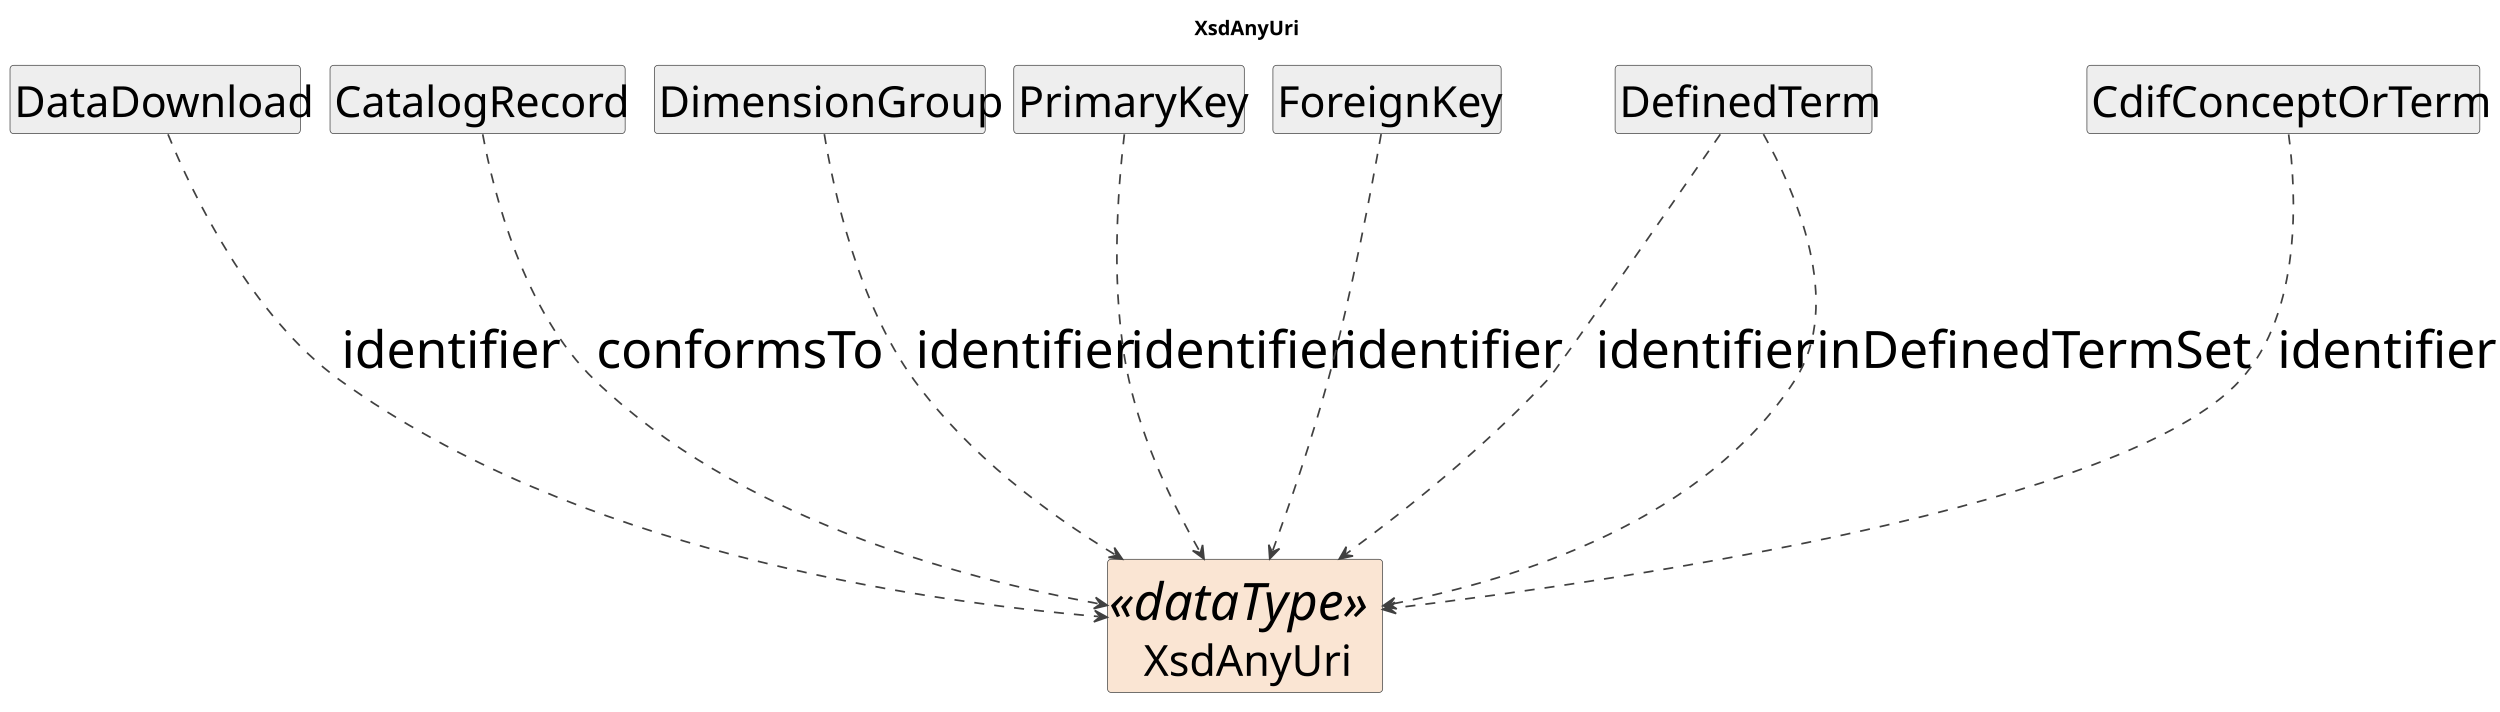
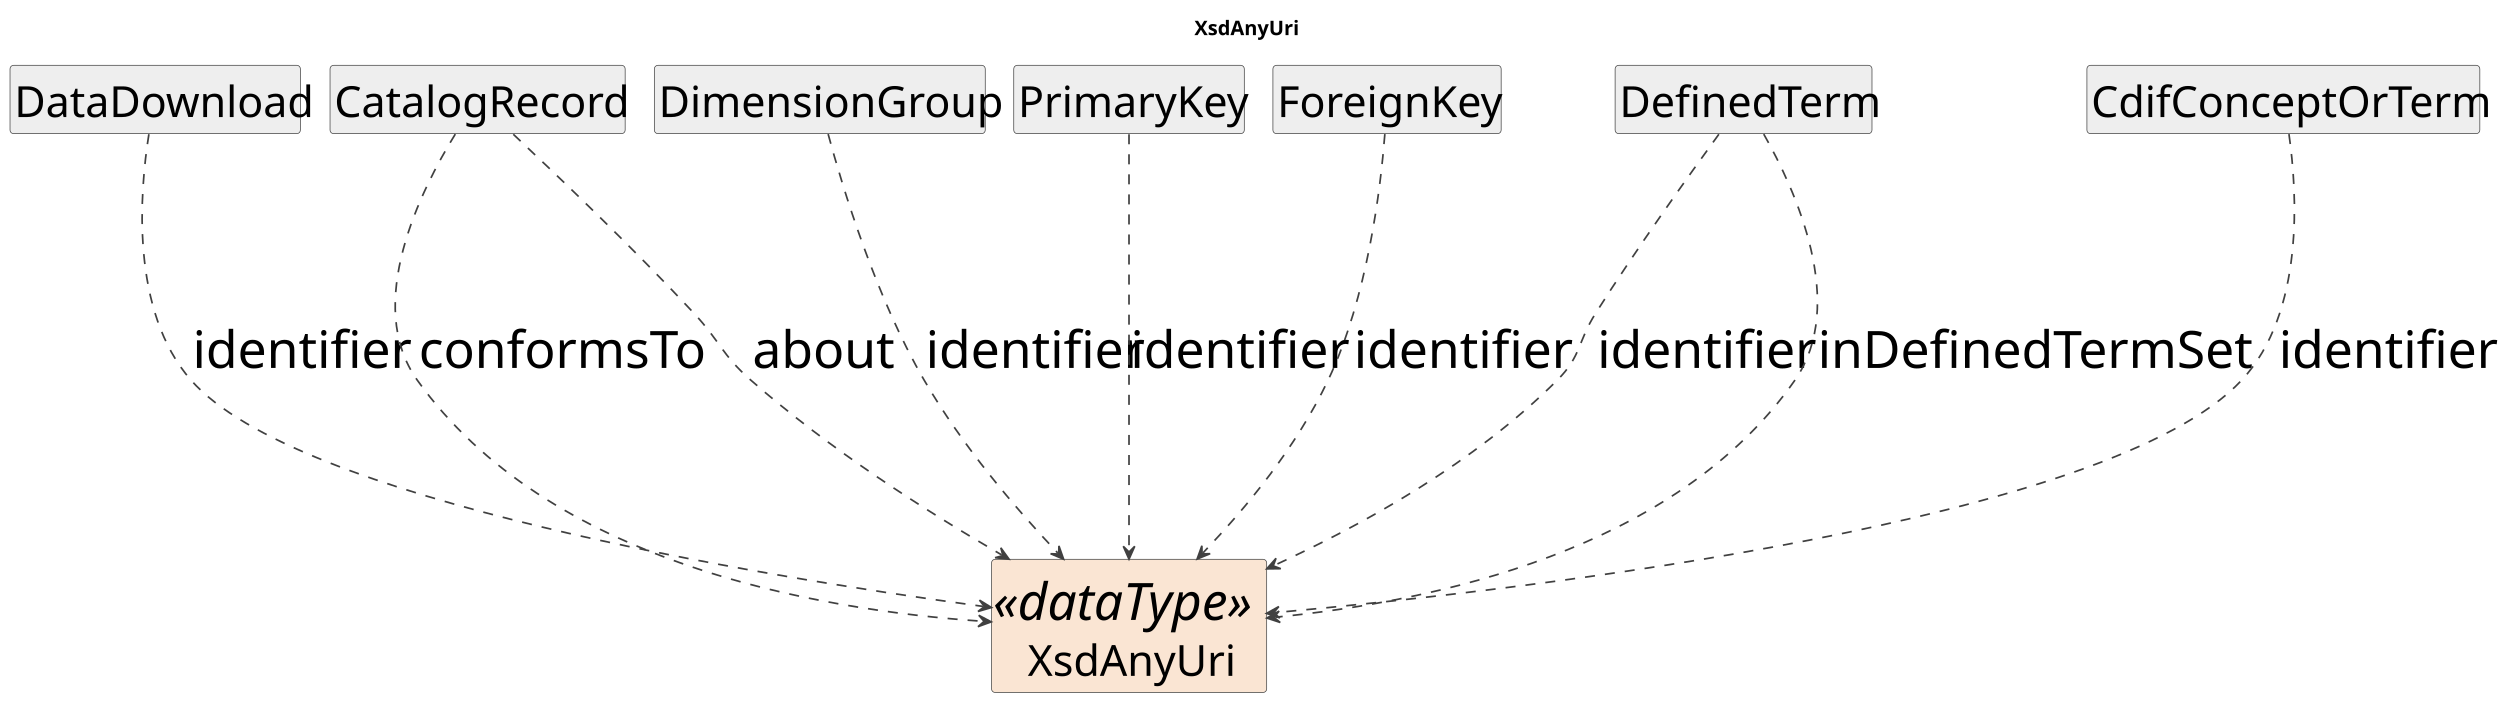
<svg xmlns="http://www.w3.org/2000/svg" contentStyleType="text/css" data-diagram-type="CLASS" height="497px" preserveAspectRatio="none" style="width:1746px;height:497px;background:#FFFFFF;" version="1.1" viewBox="0 0 1746 497" width="1746px" zoomAndPan="magnify">
  <defs />
  <g>
    <g class="title" data-source-line="1">
      <text fill="#000000" font-family="sans-serif" font-size="14" font-weight="700" lengthAdjust="spacing" textLength="71.572" x="834.165" y="24.533">XsdAnyUri</text>
    </g>
    <g class="entity" data-qualified-name="XsdAnyUri" data-source-line="16" id="ent0002">
-       <rect fill="#FAE5D3" height="93.016" rx="2.5" ry="2.5" style="stroke:#404040;stroke-width:0.5;" width="192.143" x="773.5" y="390.609" />
-       <text fill="#000000" font-family="sans-serif" font-size="36" font-style="italic" lengthAdjust="spacing" textLength="190.143" x="774.5" y="432.981">«dataType»</text>
-       <text fill="#000000" font-family="sans-serif" font-size="30" lengthAdjust="spacing" textLength="141.709" x="798.717" y="472.033">XsdAnyUri</text>
+       <rect fill="#FAE5D3" height="93.016" rx="2.5" ry="2.5" style="stroke:#404040;stroke-width:0.5;" width="192.143" x="692.5" y="390.609" />
+       <text fill="#000000" font-family="sans-serif" font-size="36" font-style="italic" lengthAdjust="spacing" textLength="190.143" x="693.5" y="432.981">«dataType»</text>
+       <text fill="#000000" font-family="sans-serif" font-size="30" lengthAdjust="spacing" textLength="141.709" x="717.717" y="472.033">XsdAnyUri</text>
    </g>
    <g class="entity" data-qualified-name="DataDownload" data-source-line="17" id="ent0003">
      <rect fill="#EEEEEE" height="47.734" rx="2.5" ry="2.5" style="stroke:#404040;stroke-width:0.5;" width="202.787" x="7" y="45.609" />
      <text fill="#000000" font-family="sans-serif" font-size="30" lengthAdjust="spacing" textLength="196.787" x="10" y="81.752">DataDownload</text>
    </g>
    <g class="entity" data-qualified-name="CatalogRecord" data-source-line="19" id="ent0005">
      <rect fill="#EEEEEE" height="47.734" rx="2.5" ry="2.5" style="stroke:#404040;stroke-width:0.5;" width="206.112" x="230.5" y="45.609" />
      <text fill="#000000" font-family="sans-serif" font-size="30" lengthAdjust="spacing" textLength="200.112" x="233.5" y="81.752">CatalogRecord</text>
    </g>
-     <g class="entity" data-qualified-name="DimensionGroup" data-source-line="21" id="ent0007">
+     <g class="entity" data-qualified-name="DimensionGroup" data-source-line="22" id="ent0008">
      <rect fill="#EEEEEE" height="47.734" rx="2.5" ry="2.5" style="stroke:#404040;stroke-width:0.5;" width="231.102" x="457" y="45.609" />
      <text fill="#000000" font-family="sans-serif" font-size="30" lengthAdjust="spacing" textLength="225.102" x="460" y="81.752">DimensionGroup</text>
    </g>
-     <g class="entity" data-qualified-name="PrimaryKey" data-source-line="23" id="ent0009">
+     <g class="entity" data-qualified-name="PrimaryKey" data-source-line="24" id="ent0010">
      <rect fill="#EEEEEE" height="47.734" rx="2.5" ry="2.5" style="stroke:#404040;stroke-width:0.5;" width="161.024" x="708" y="45.609" />
      <text fill="#000000" font-family="sans-serif" font-size="30" lengthAdjust="spacing" textLength="155.024" x="711" y="81.752">PrimaryKey</text>
    </g>
-     <g class="entity" data-qualified-name="ForeignKey" data-source-line="25" id="ent0011">
+     <g class="entity" data-qualified-name="ForeignKey" data-source-line="26" id="ent0012">
      <rect fill="#EEEEEE" height="47.734" rx="2.5" ry="2.5" style="stroke:#404040;stroke-width:0.5;" width="159.413" x="889" y="45.609" />
      <text fill="#000000" font-family="sans-serif" font-size="30" lengthAdjust="spacing" textLength="153.413" x="892" y="81.752">ForeignKey</text>
    </g>
-     <g class="entity" data-qualified-name="DefinedTerm" data-source-line="27" id="ent0013">
+     <g class="entity" data-qualified-name="DefinedTerm" data-source-line="28" id="ent0014">
      <rect fill="#EEEEEE" height="47.734" rx="2.5" ry="2.5" style="stroke:#404040;stroke-width:0.5;" width="179.394" x="1128" y="45.609" />
      <text fill="#000000" font-family="sans-serif" font-size="30" lengthAdjust="spacing" textLength="173.394" x="1131" y="81.752">DefinedTerm</text>
    </g>
-     <g class="entity" data-qualified-name="CdifConceptOrTerm" data-source-line="30" id="ent0016">
+     <g class="entity" data-qualified-name="CdifConceptOrTerm" data-source-line="31" id="ent0017">
      <rect fill="#EEEEEE" height="47.734" rx="2.5" ry="2.5" style="stroke:#404040;stroke-width:0.5;" width="274.403" x="1457.5" y="45.609" />
      <text fill="#000000" font-family="sans-serif" font-size="30" lengthAdjust="spacing" textLength="268.403" x="1460.5" y="81.752">CdifConceptOrTerm</text>
    </g>
    <g class="link" data-entity-1="ent0003" data-entity-2="ent0002" data-link-type="dependency" data-source-line="18" id="lnk4">
-       <path codeLine="18" d="M117.33,93.809 C134.19,134.929 174.95,220.489 237.5,265.609 C400.87,383.459 635.001,419.341 767.282,430.581" fill="none" id="DataDownload-to-XsdAnyUri" style="stroke:#404040;stroke-width:1.2;stroke-dasharray:7,7;" />
-       <polygon fill="#404040" points="773.26,431.089,764.631,426.342,768.278,430.666,763.954,434.313,773.26,431.089" style="stroke:#404040;stroke-width:1.2;" />
-       <text fill="#000000" font-family="sans-serif" font-size="36" lengthAdjust="spacing" textLength="136.072" x="238.5" y="256.981">identifier</text>
+       <path codeLine="18" d="M103.98,93.739 C97.56,133.979 90.88,217.189 133.5,265.609 C206.87,348.959 522.974,401.365 686.524,423.505" fill="none" id="DataDownload-to-XsdAnyUri" style="stroke:#404040;stroke-width:1.2;stroke-dasharray:7,7;" />
+       <polygon fill="#404040" points="692.47,424.309,684.088,419.138,687.515,423.639,683.015,427.066,692.47,424.309" style="stroke:#404040;stroke-width:1.2;" />
+       <text fill="#000000" font-family="sans-serif" font-size="36" lengthAdjust="spacing" textLength="136.072" x="134.5" y="256.981">identifier</text>
    </g>
    <g class="link" data-entity-1="ent0005" data-entity-2="ent0002" data-link-type="dependency" data-source-line="20" id="lnk6">
-       <path codeLine="20" d="M337.13,93.799 C344.62,134.139 365.48,217.489 415.5,265.609 C514.71,361.039 666.48,403.029 767.47,421.699" fill="none" id="CatalogRecord-to-XsdAnyUri" style="stroke:#404040;stroke-width:1.2;stroke-dasharray:7,7;" />
-       <polygon fill="#404040" points="773.37,422.789,765.247,417.22,768.453,421.88,763.793,425.087,773.37,422.789" style="stroke:#404040;stroke-width:1.2;" />
-       <text fill="#000000" font-family="sans-serif" font-size="36" lengthAdjust="spacing" textLength="190.055" x="416.5" y="256.981">conformsTo</text>
+       <path codeLine="20" d="M317.98,93.669 C293.84,132.729 253.76,212.769 291.5,265.609 C382.62,393.199 569.424,425.91 686.294,433.9" fill="none" id="CatalogRecord-to-XsdAnyUri" style="stroke:#404040;stroke-width:1.2;stroke-dasharray:7,7;" />
+       <polygon fill="#404040" points="692.28,434.309,683.574,429.705,687.292,433.968,683.028,437.686,692.28,434.309" style="stroke:#404040;stroke-width:1.2;" />
+       <text fill="#000000" font-family="sans-serif" font-size="36" lengthAdjust="spacing" textLength="190.055" x="292.5" y="256.981">conformsTo</text>
    </g>
-     <g class="link" data-entity-1="ent0007" data-entity-2="ent0002" data-link-type="dependency" data-source-line="22" id="lnk8">
-       <path codeLine="22" d="M575.71,93.709 C582.04,132.459 599.09,211.629 638.5,265.609 C676.56,317.739 730.112,357.627 778.792,387.418" fill="none" id="DimensionGroup-to-XsdAnyUri" style="stroke:#404040;stroke-width:1.2;stroke-dasharray:7,7;" />
-       <polygon fill="#404040" points="783.91,390.549,778.321,382.44,779.645,387.94,774.145,389.264,783.91,390.549" style="stroke:#404040;stroke-width:1.2;" />
-       <text fill="#000000" font-family="sans-serif" font-size="36" lengthAdjust="spacing" textLength="136.072" x="639.5" y="256.981">identifier</text>
+     <g class="link" data-entity-1="ent0005" data-entity-2="ent0002" data-link-type="dependency" data-source-line="21" id="lnk7">
+       <path codeLine="21" d="M358.5,93.789 C389.02,122.379 441.83,172.829 484.5,218.609 C503.2,238.679 503.87,247.529 524.5,265.609 C580,314.239 645.351,356.066 699.561,387.546" fill="none" id="CatalogRecord-to-XsdAnyUri-1" style="stroke:#404040;stroke-width:1.2;stroke-dasharray:7,7;" />
+       <polygon fill="#404040" points="704.75,390.559,698.976,382.581,700.426,388.048,694.958,389.499,704.75,390.559" style="stroke:#404040;stroke-width:1.2;" />
+       <text fill="#000000" font-family="sans-serif" font-size="36" lengthAdjust="spacing" textLength="90.088" x="525.5" y="256.981">about</text>
    </g>
-     <g class="link" data-entity-1="ent0009" data-entity-2="ent0002" data-link-type="dependency" data-source-line="24" id="lnk10">
-       <path codeLine="24" d="M785.25,93.789 C780.79,130.689 774.8,204.839 788.5,265.609 C798.59,310.369 818.889,351.952 837.909,385.172" fill="none" id="PrimaryKey-to-XsdAnyUri" style="stroke:#404040;stroke-width:1.2;stroke-dasharray:7,7;" />
-       <polygon fill="#404040" points="840.89,390.379,839.889,380.582,838.406,386.04,832.947,384.556,840.89,390.379" style="stroke:#404040;stroke-width:1.2;" />
+     <g class="link" data-entity-1="ent0008" data-entity-2="ent0002" data-link-type="dependency" data-source-line="23" id="lnk9">
+       <path codeLine="23" d="M578.37,93.649 C588.56,131.319 611.71,207.689 645.5,265.609 C672.46,311.829 707.985,353.573 738.705,386.173" fill="none" id="DimensionGroup-to-XsdAnyUri" style="stroke:#404040;stroke-width:1.2;stroke-dasharray:7,7;" />
+       <polygon fill="#404040" points="742.82,390.539,739.559,381.246,739.391,386.901,733.737,386.733,742.82,390.539" style="stroke:#404040;stroke-width:1.2;" />
+       <text fill="#000000" font-family="sans-serif" font-size="36" lengthAdjust="spacing" textLength="136.072" x="646.5" y="256.981">identifier</text>
+     </g>
+     <g class="link" data-entity-1="ent0010" data-entity-2="ent0002" data-link-type="dependency" data-source-line="25" id="lnk11">
+       <path codeLine="25" d="M788.5,93.749 C788.5,153.149 788.5,305.819 788.5,384.529" fill="none" id="PrimaryKey-to-XsdAnyUri" style="stroke:#404040;stroke-width:1.2;stroke-dasharray:7,7;" />
+       <polygon fill="#404040" points="788.5,390.529,792.5,381.529,788.5,385.529,784.5,381.529,788.5,390.529" style="stroke:#404040;stroke-width:1.2;" />
      <text fill="#000000" font-family="sans-serif" font-size="36" lengthAdjust="spacing" textLength="136.072" x="789.5" y="256.981">identifier</text>
    </g>
-     <g class="link" data-entity-1="ent0011" data-entity-2="ent0002" data-link-type="dependency" data-source-line="26" id="lnk12">
-       <path codeLine="26" d="M964.59,93.639 C958.15,130.339 944.33,204.219 927.5,265.609 C915.76,308.429 901.255,350.562 888.836,384.623" fill="none" id="ForeignKey-to-XsdAnyUri" style="stroke:#404040;stroke-width:1.2;stroke-dasharray:7,7;" />
-       <polygon fill="#404040" points="886.78,390.259,893.621,383.174,888.493,385.562,886.105,380.434,886.78,390.259" style="stroke:#404040;stroke-width:1.2;" />
-       <text fill="#000000" font-family="sans-serif" font-size="36" lengthAdjust="spacing" textLength="136.072" x="938.5" y="256.981">identifier</text>
+     <g class="link" data-entity-1="ent0012" data-entity-2="ent0002" data-link-type="dependency" data-source-line="27" id="lnk13">
+       <path codeLine="27" d="M967.18,93.659 C964.26,131.329 955.16,207.699 927.5,265.609 C904.95,312.819 870.874,353.991 840.204,386.101" fill="none" id="ForeignKey-to-XsdAnyUri" style="stroke:#404040;stroke-width:1.2;stroke-dasharray:7,7;" />
+       <polygon fill="#404040" points="836.06,390.439,845.169,386.694,839.514,386.824,839.384,381.168,836.06,390.439" style="stroke:#404040;stroke-width:1.2;" />
+       <text fill="#000000" font-family="sans-serif" font-size="36" lengthAdjust="spacing" textLength="136.072" x="945.5" y="256.981">identifier</text>
    </g>
-     <g class="link" data-entity-1="ent0013" data-entity-2="ent0002" data-link-type="dependency" data-source-line="28" id="lnk14">
-       <path codeLine="28" d="M1201.46,93.809 C1166.81,143.859 1087.55,258.069 1080.5,265.609 C1036.43,312.739 983.937,354.709 940.167,386.839" fill="none" id="DefinedTerm-to-XsdAnyUri" style="stroke:#404040;stroke-width:1.2;stroke-dasharray:7,7;" />
-       <polygon fill="#404040" points="935.33,390.389,944.952,388.288,939.361,387.431,940.218,381.839,935.33,390.389" style="stroke:#404040;stroke-width:1.2;" />
-       <text fill="#000000" font-family="sans-serif" font-size="36" lengthAdjust="spacing" textLength="136.072" x="1114.5" y="256.981">identifier</text>
+     <g class="link" data-entity-1="ent0014" data-entity-2="ent0002" data-link-type="dependency" data-source-line="29" id="lnk15">
+       <path codeLine="29" d="M1200.45,93.769 C1179.48,122.549 1143.15,173.389 1114.5,218.609 C1101.61,238.959 1104.56,248.599 1087.5,265.609 C1029.52,323.409 953.421,365.661 890.121,394.791" fill="none" id="DefinedTerm-to-XsdAnyUri" style="stroke:#404040;stroke-width:1.2;stroke-dasharray:7,7;" />
+       <polygon fill="#404040" points="884.67,397.299,894.518,397.171,889.212,395.209,891.174,389.903,884.67,397.299" style="stroke:#404040;stroke-width:1.2;" />
+       <text fill="#000000" font-family="sans-serif" font-size="36" lengthAdjust="spacing" textLength="136.072" x="1115.5" y="256.981">identifier</text>
    </g>
-     <g class="link" data-entity-1="ent0013" data-entity-2="ent0002" data-link-type="dependency" data-source-line="29" id="lnk15">
-       <path codeLine="29" d="M1231.58,93.709 C1253.21,132.469 1288.59,211.639 1253.5,265.609 C1190.28,362.849 1063.347,403.91 971.777,421.94" fill="none" id="DefinedTerm-to-XsdAnyUri-1" style="stroke:#404040;stroke-width:1.2;stroke-dasharray:7,7;" />
-       <polygon fill="#404040" points="965.89,423.099,975.493,425.285,970.796,422.133,973.948,417.436,965.89,423.099" style="stroke:#404040;stroke-width:1.2;" />
-       <text fill="#000000" font-family="sans-serif" font-size="36" lengthAdjust="spacing" textLength="290.127" x="1268.5" y="256.981">inDefinedTermSet</text>
+     <g class="link" data-entity-1="ent0014" data-entity-2="ent0002" data-link-type="dependency" data-source-line="30" id="lnk16">
+       <path codeLine="30" d="M1231.79,93.659 C1253.97,132.679 1290.46,212.689 1253.5,265.609 C1170.42,384.569 1000.791,420.19 890.741,431.06" fill="none" id="DefinedTerm-to-XsdAnyUri-1" style="stroke:#404040;stroke-width:1.2;stroke-dasharray:7,7;" />
+       <polygon fill="#404040" points="884.77,431.649,894.12,434.745,889.746,431.158,893.333,426.784,884.77,431.649" style="stroke:#404040;stroke-width:1.2;" />
+       <text fill="#000000" font-family="sans-serif" font-size="36" lengthAdjust="spacing" textLength="290.127" x="1269.5" y="256.981">inDefinedTermSet</text>
    </g>
-     <g class="link" data-entity-1="ent0016" data-entity-2="ent0002" data-link-type="dependency" data-source-line="31" id="lnk17">
-       <path codeLine="31" d="M1598.39,93.879 C1603.74,134.329 1608.22,217.869 1564.5,265.609 C1484.37,353.109 1142.887,404.23 971.627,424.92" fill="none" id="CdifConceptOrTerm-to-XsdAnyUri" style="stroke:#404040;stroke-width:1.2;stroke-dasharray:7,7;" />
-       <polygon fill="#404040" points="965.67,425.639,975.085,428.531,970.634,425.04,974.125,420.589,965.67,425.639" style="stroke:#404040;stroke-width:1.2;" />
-       <text fill="#000000" font-family="sans-serif" font-size="36" lengthAdjust="spacing" textLength="136.072" x="1590.5" y="256.981">identifier</text>
+     <g class="link" data-entity-1="ent0017" data-entity-2="ent0002" data-link-type="dependency" data-source-line="32" id="lnk18">
+       <path codeLine="32" d="M1598.61,93.649 C1604.39,134.129 1609.77,218.209 1565.5,265.609 C1473.66,363.959 1077.365,410.835 890.505,427.865" fill="none" id="CdifConceptOrTerm-to-XsdAnyUri" style="stroke:#404040;stroke-width:1.2;stroke-dasharray:7,7;" />
+       <polygon fill="#404040" points="884.53,428.409,893.856,431.576,889.509,427.956,893.13,423.609,884.53,428.409" style="stroke:#404040;stroke-width:1.2;" />
+       <text fill="#000000" font-family="sans-serif" font-size="36" lengthAdjust="spacing" textLength="136.072" x="1591.5" y="256.981">identifier</text>
    </g>
  </g>
</svg>
